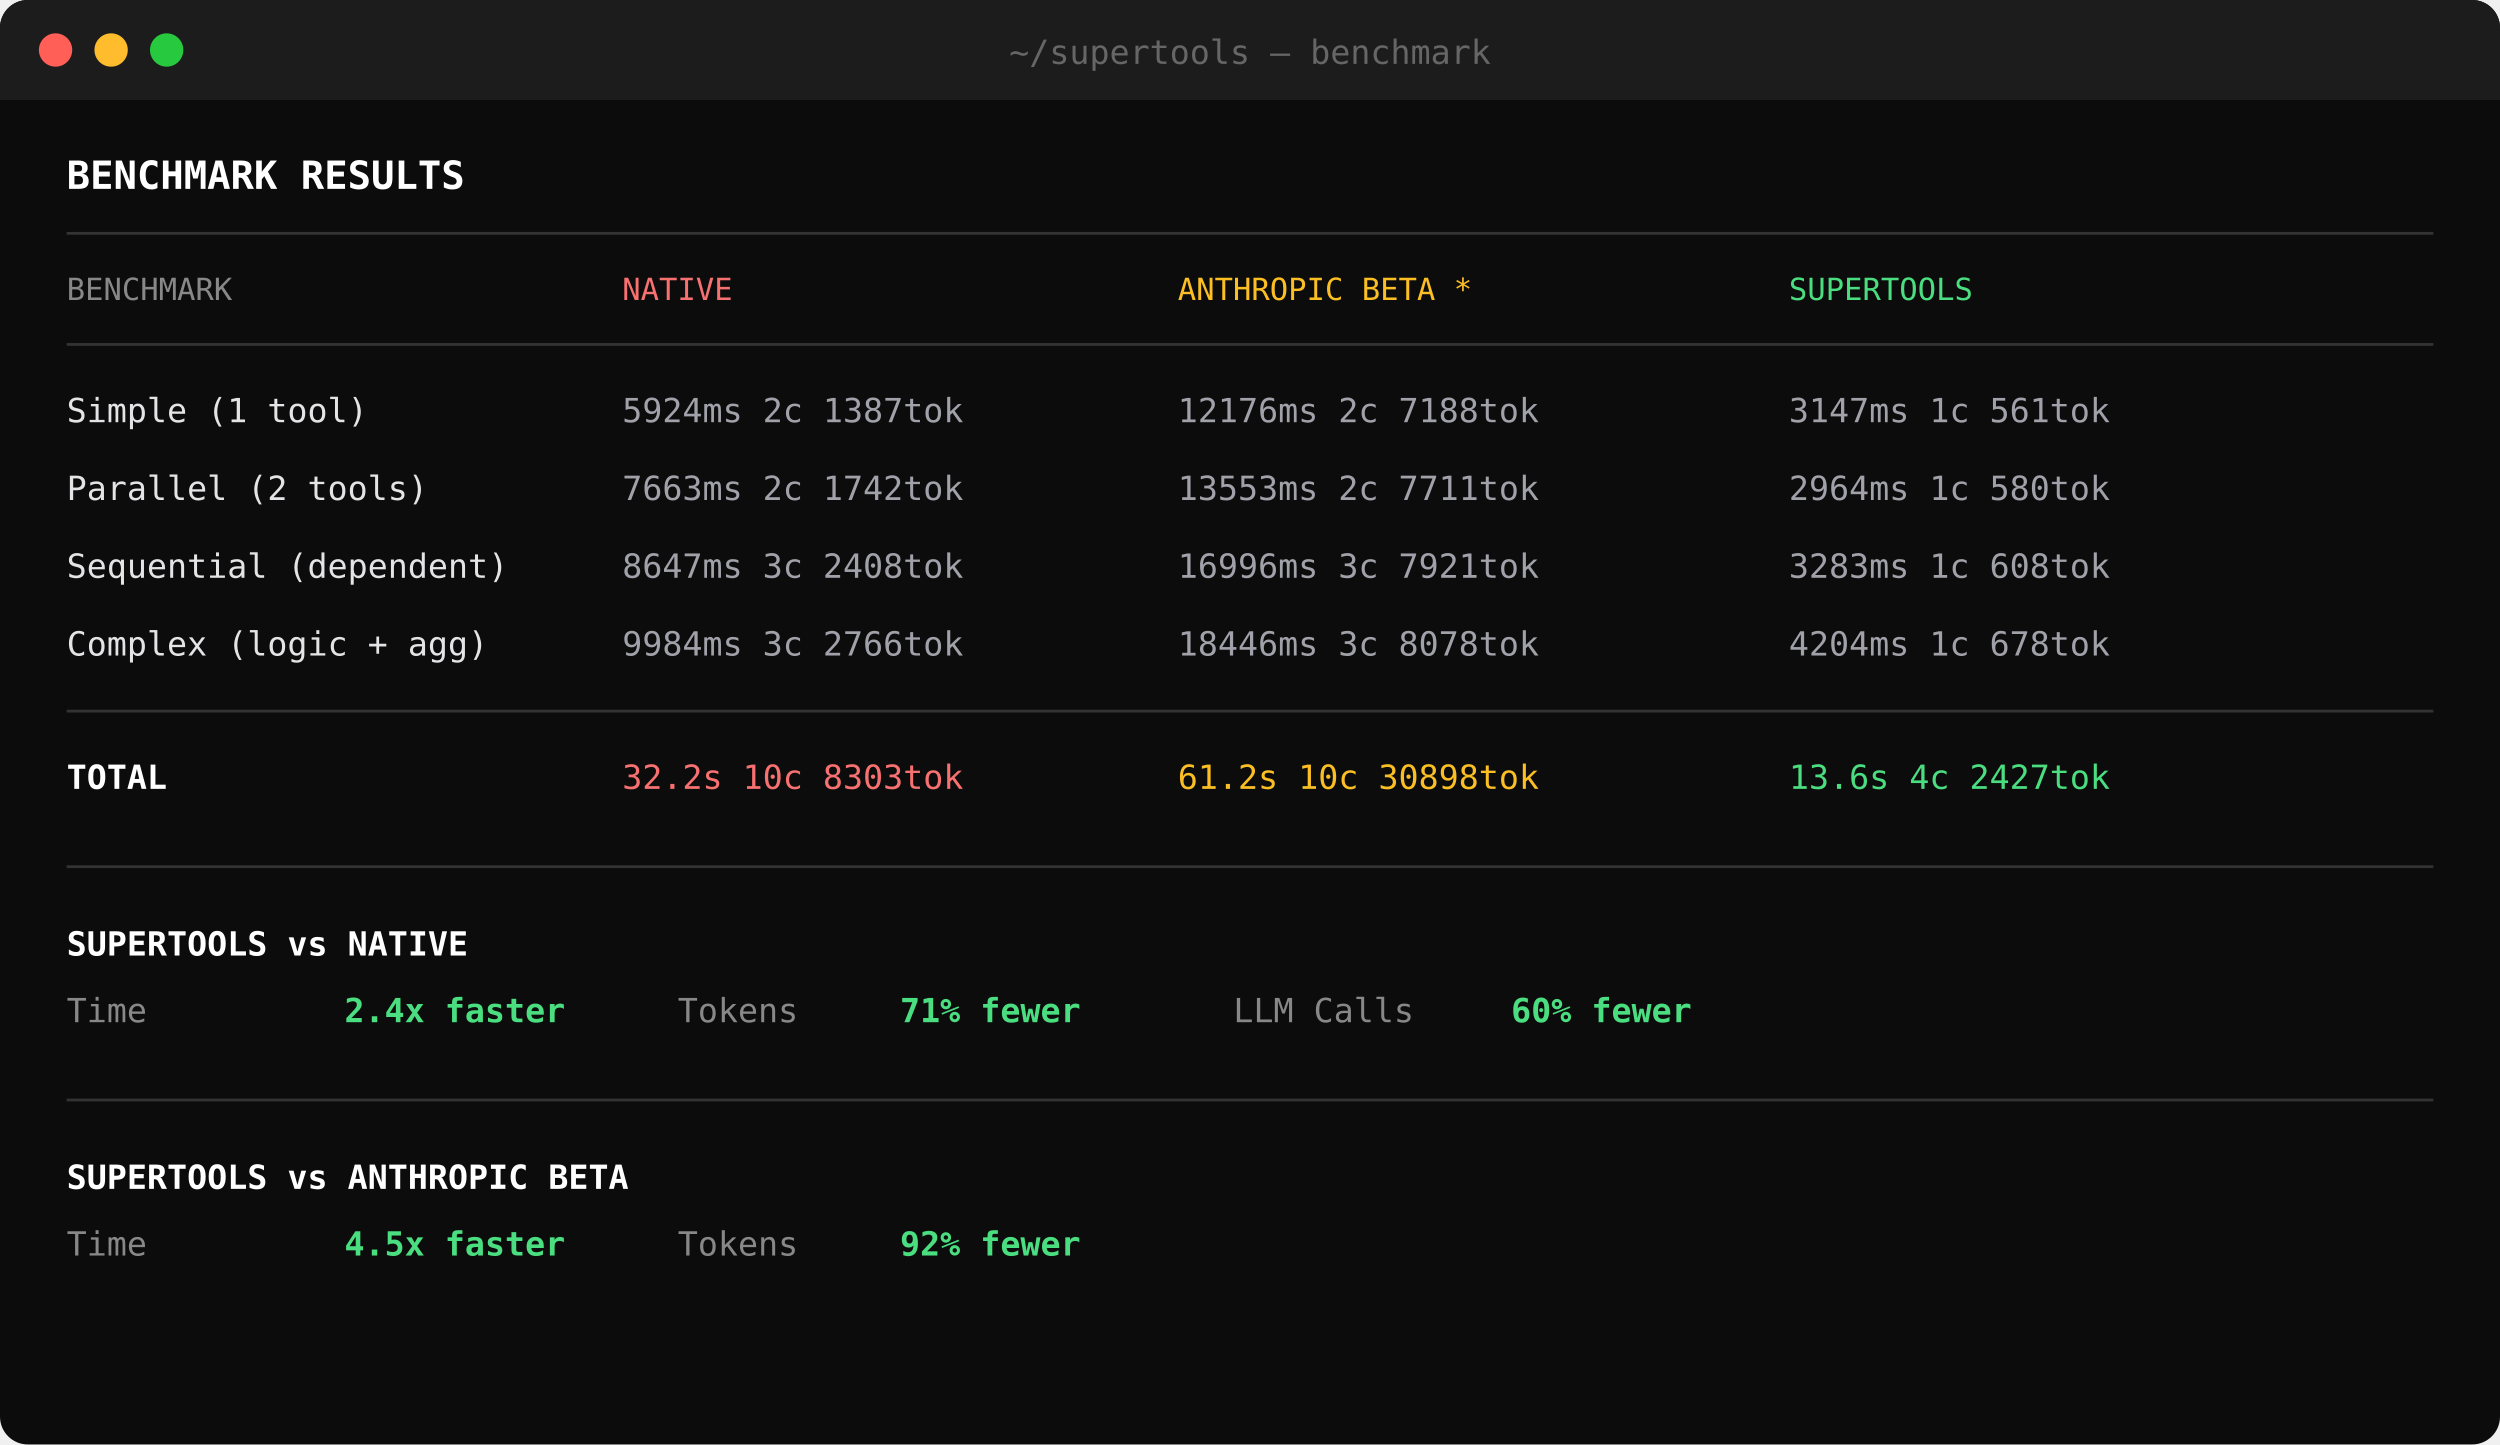
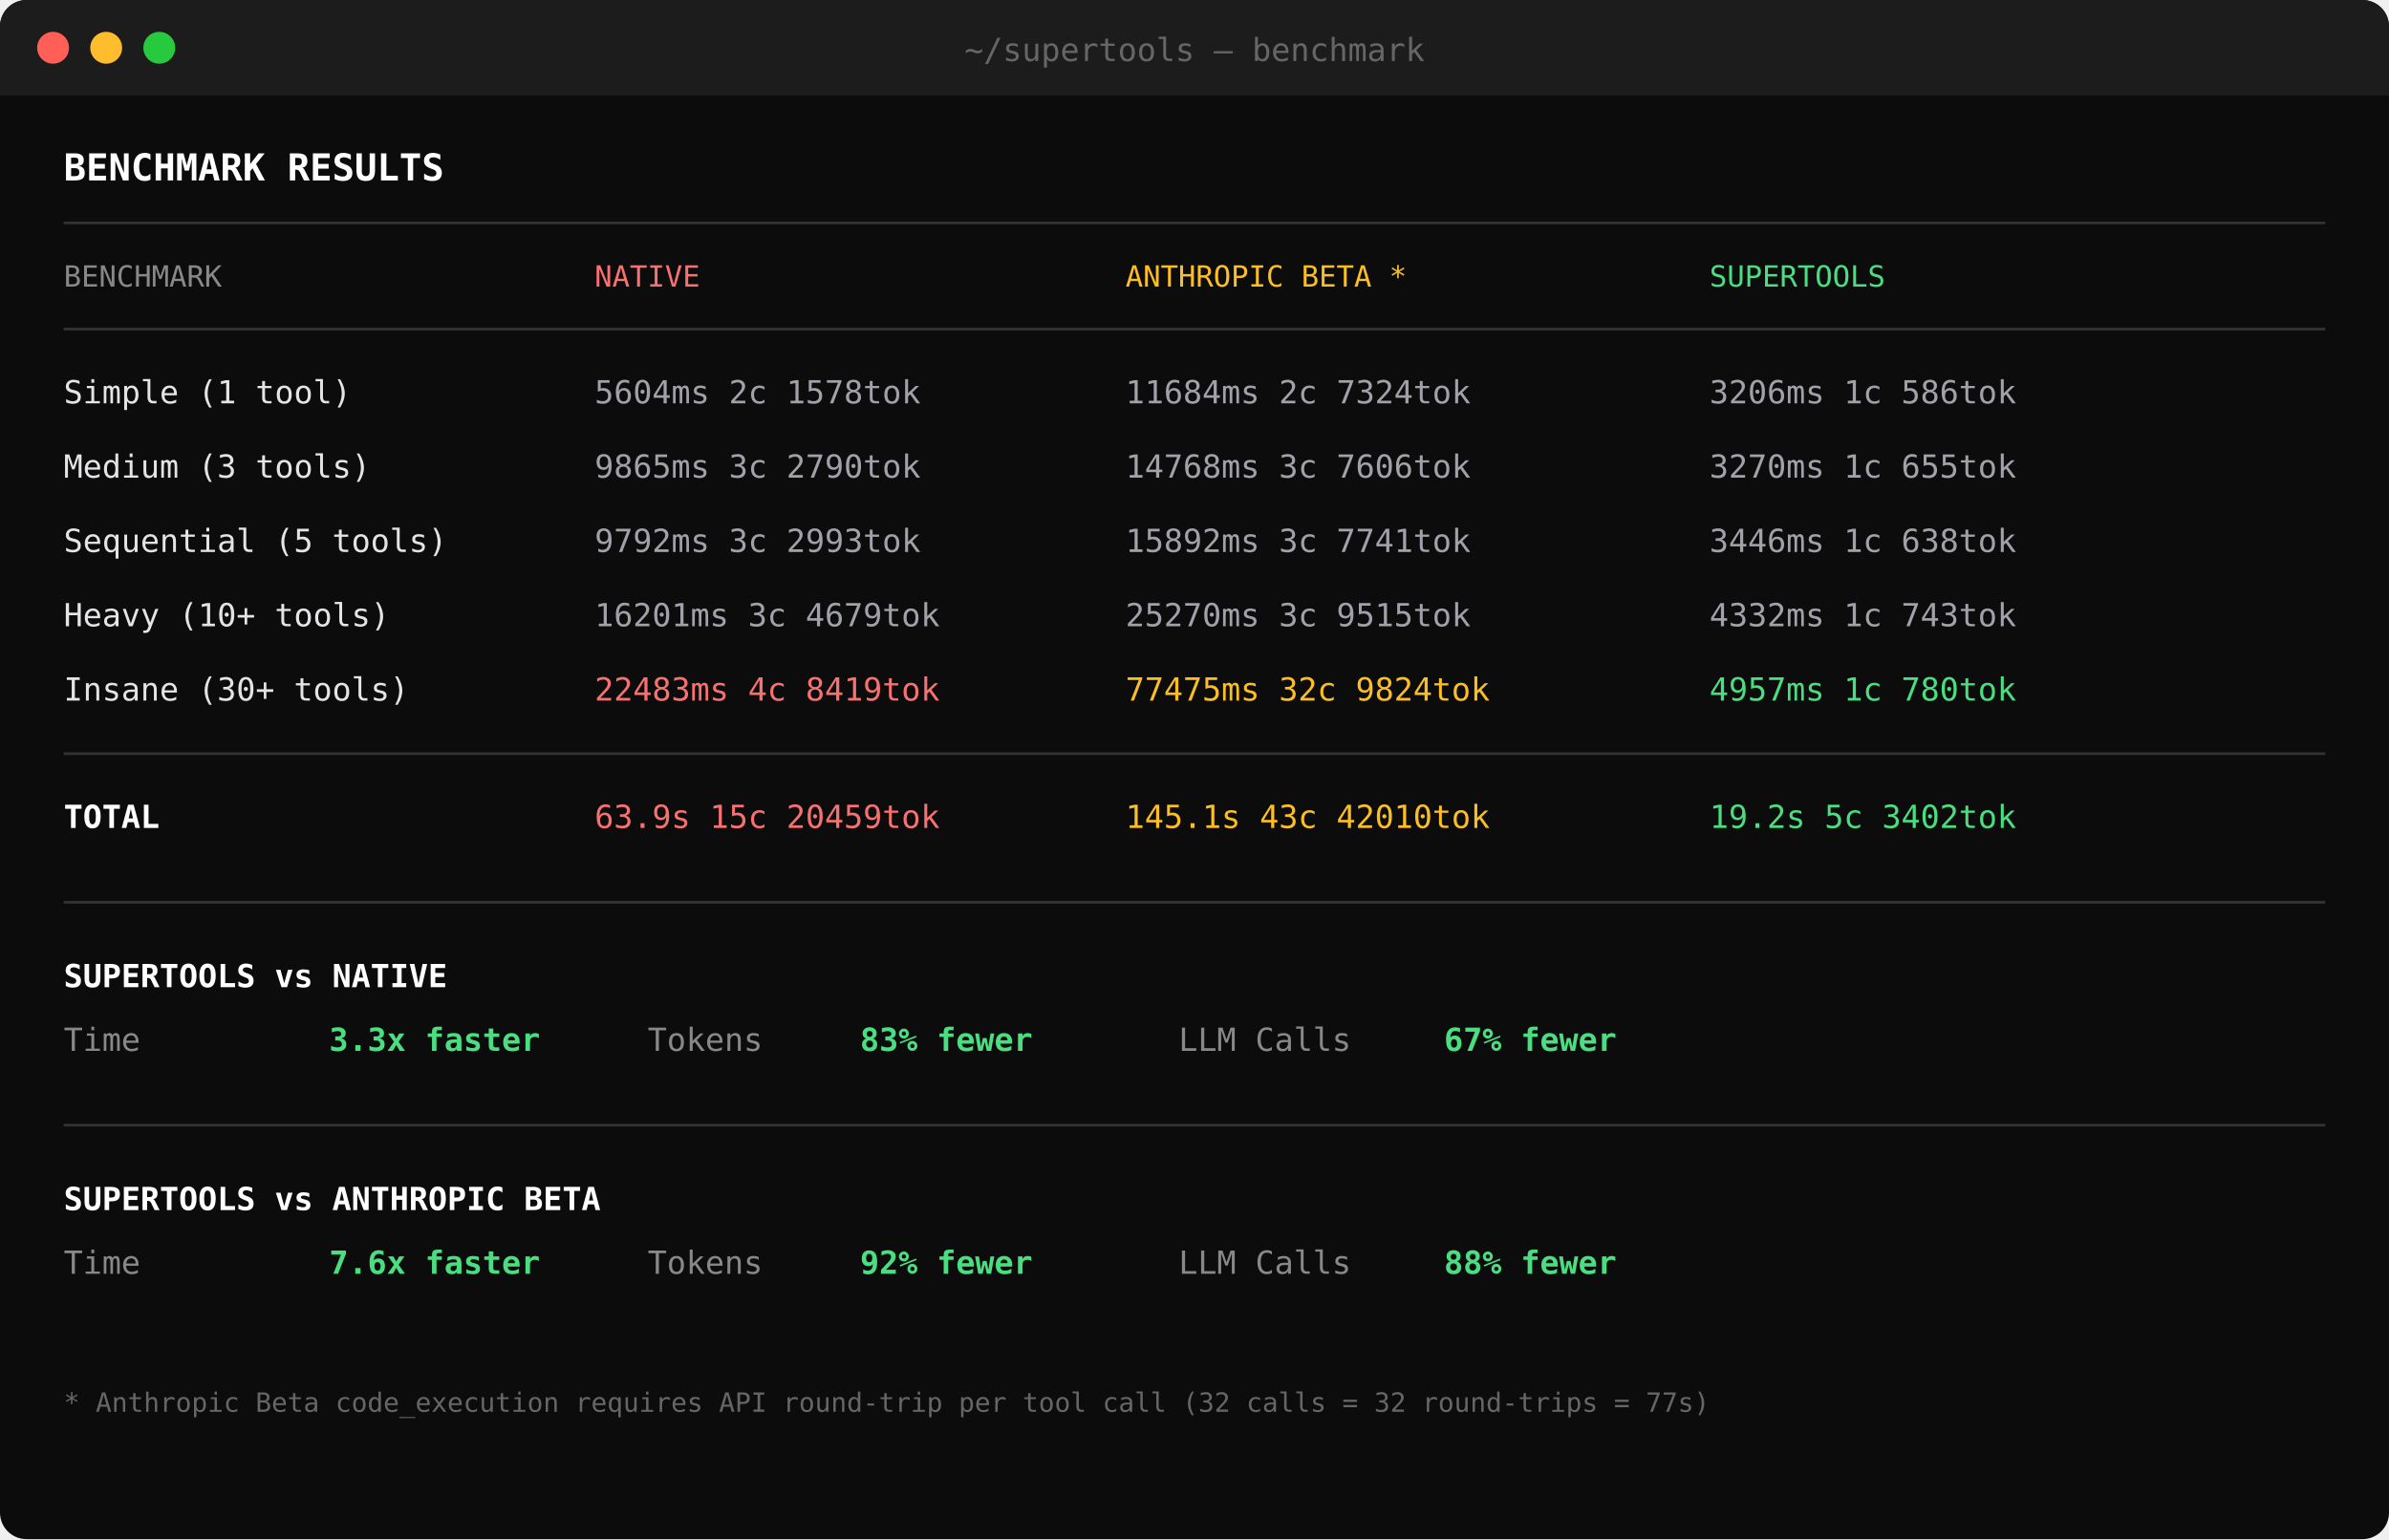
- <svg xmlns="http://www.w3.org/2000/svg" width="900" height="520" viewBox="0 0 900 520" fill="none">
-   <rect width="900" height="520" rx="10" fill="#0c0c0c" />
+ <svg xmlns="http://www.w3.org/2000/svg" width="900" height="580" viewBox="0 0 900 580" fill="none">
+   <rect width="900" height="580" rx="10" fill="#0c0c0c" />
  <rect width="900" height="36" rx="10" fill="#1c1c1c" />
  <rect y="26" width="900" height="10" fill="#1c1c1c" />
  <circle cx="20" cy="18" r="6" fill="#ff5f56" />
  <circle cx="40" cy="18" r="6" fill="#ffbd2e" />
  <circle cx="60" cy="18" r="6" fill="#27c93f" />
  <text x="450" y="23" text-anchor="middle" fill="#666666" font-family="'SF Mono', 'Fira Code', Consolas, monospace" font-size="12">~/supertools — benchmark</text>
  <g transform="translate(24, 52)" font-family="'SF Mono', 'Fira Code', Consolas, monospace">
    <text y="16" fill="#ffffff" font-size="14" font-weight="600">BENCHMARK RESULTS</text>
    <line x1="0" y1="32" x2="852" y2="32" stroke="#333333" stroke-width="1" />
    <g transform="translate(0, 56)">
      <text x="0" y="0" fill="#888888" font-size="11">BENCHMARK</text>
      <text x="200" y="0" fill="#f87171" font-size="11">NATIVE</text>
      <text x="400" y="0" fill="#fbbf24" font-size="11">ANTHROPIC BETA *</text>
      <text x="620" y="0" fill="#4ade80" font-size="11">SUPERTOOLS</text>
    </g>
    <line x1="0" y1="72" x2="852" y2="72" stroke="#333333" stroke-width="1" />
    <g transform="translate(0, 100)">
      <text x="0" y="0" fill="#e4e4e7" font-size="12">Simple (1 tool)</text>
-       <text x="200" y="0" fill="#a1a1aa" font-size="12"> 5924ms  2c  1387tok</text>
-       <text x="400" y="0" fill="#a1a1aa" font-size="12">12176ms  2c  7188tok</text>
-       <text x="620" y="0" fill="#a1a1aa" font-size="12"> 3147ms  1c   561tok</text>
+       <text x="200" y="0" fill="#a1a1aa" font-size="12"> 5604ms  2c  1578tok</text>
+       <text x="400" y="0" fill="#a1a1aa" font-size="12">11684ms  2c  7324tok</text>
+       <text x="620" y="0" fill="#a1a1aa" font-size="12"> 3206ms  1c   586tok</text>
    </g>
    <g transform="translate(0, 128)">
-       <text x="0" y="0" fill="#e4e4e7" font-size="12">Parallel (2 tools)</text>
-       <text x="200" y="0" fill="#a1a1aa" font-size="12"> 7663ms  2c  1742tok</text>
-       <text x="400" y="0" fill="#a1a1aa" font-size="12">13553ms  2c  7711tok</text>
-       <text x="620" y="0" fill="#a1a1aa" font-size="12"> 2964ms  1c   580tok</text>
+       <text x="0" y="0" fill="#e4e4e7" font-size="12">Medium (3 tools)</text>
+       <text x="200" y="0" fill="#a1a1aa" font-size="12"> 9865ms  3c  2790tok</text>
+       <text x="400" y="0" fill="#a1a1aa" font-size="12">14768ms  3c  7606tok</text>
+       <text x="620" y="0" fill="#a1a1aa" font-size="12"> 3270ms  1c   655tok</text>
    </g>
    <g transform="translate(0, 156)">
-       <text x="0" y="0" fill="#e4e4e7" font-size="12">Sequential (dependent)</text>
-       <text x="200" y="0" fill="#a1a1aa" font-size="12"> 8647ms  3c  2408tok</text>
-       <text x="400" y="0" fill="#a1a1aa" font-size="12">16996ms  3c  7921tok</text>
-       <text x="620" y="0" fill="#a1a1aa" font-size="12"> 3283ms  1c   608tok</text>
+       <text x="0" y="0" fill="#e4e4e7" font-size="12">Sequential (5 tools)</text>
+       <text x="200" y="0" fill="#a1a1aa" font-size="12"> 9792ms  3c  2993tok</text>
+       <text x="400" y="0" fill="#a1a1aa" font-size="12">15892ms  3c  7741tok</text>
+       <text x="620" y="0" fill="#a1a1aa" font-size="12"> 3446ms  1c   638tok</text>
    </g>
    <g transform="translate(0, 184)">
-       <text x="0" y="0" fill="#e4e4e7" font-size="12">Complex (logic + agg)</text>
-       <text x="200" y="0" fill="#a1a1aa" font-size="12"> 9984ms  3c  2766tok</text>
-       <text x="400" y="0" fill="#a1a1aa" font-size="12">18446ms  3c  8078tok</text>
-       <text x="620" y="0" fill="#a1a1aa" font-size="12"> 4204ms  1c   678tok</text>
+       <text x="0" y="0" fill="#e4e4e7" font-size="12">Heavy (10+ tools)</text>
+       <text x="200" y="0" fill="#a1a1aa" font-size="12">16201ms  3c  4679tok</text>
+       <text x="400" y="0" fill="#a1a1aa" font-size="12">25270ms  3c  9515tok</text>
+       <text x="620" y="0" fill="#a1a1aa" font-size="12"> 4332ms  1c   743tok</text>
    </g>
-     <line x1="0" y1="204" x2="852" y2="204" stroke="#333333" stroke-width="1" />
-     <g transform="translate(0, 232)">
+     <g transform="translate(0, 212)">
+       <text x="0" y="0" fill="#e4e4e7" font-size="12">Insane (30+ tools)</text>
+       <text x="200" y="0" fill="#f87171" font-size="12">22483ms  4c  8419tok</text>
+       <text x="400" y="0" fill="#fbbf24" font-size="12">77475ms 32c  9824tok</text>
+       <text x="620" y="0" fill="#4ade80" font-size="12"> 4957ms  1c   780tok</text>
+     </g>
+     <line x1="0" y1="232" x2="852" y2="232" stroke="#333333" stroke-width="1" />
+     <g transform="translate(0, 260)">
      <text x="0" y="0" fill="#ffffff" font-size="12" font-weight="600">TOTAL</text>
-       <text x="200" y="0" fill="#f87171" font-size="12" font-weight="500">32.2s  10c  8303tok</text>
-       <text x="400" y="0" fill="#fbbf24" font-size="12" font-weight="500">61.2s  10c 30898tok</text>
-       <text x="620" y="0" fill="#4ade80" font-size="12" font-weight="500">13.6s   4c  2427tok</text>
+       <text x="200" y="0" fill="#f87171" font-size="12" font-weight="500">63.9s  15c 20459tok</text>
+       <text x="400" y="0" fill="#fbbf24" font-size="12" font-weight="500">145.1s 43c 42010tok</text>
+       <text x="620" y="0" fill="#4ade80" font-size="12" font-weight="500">19.2s   5c  3402tok</text>
    </g>
-     <line x1="0" y1="260" x2="852" y2="260" stroke="#333333" stroke-width="1" />
-     <text y="292" fill="#ffffff" font-size="12" font-weight="600">SUPERTOOLS vs NATIVE</text>
-     <g transform="translate(0, 316)">
+     <line x1="0" y1="288" x2="852" y2="288" stroke="#333333" stroke-width="1" />
+     <text y="320" fill="#ffffff" font-size="12" font-weight="600">SUPERTOOLS vs NATIVE</text>
+     <g transform="translate(0, 344)">
      <text x="0" y="0" fill="#888888" font-size="12">Time</text>
-       <text x="100" y="0" fill="#4ade80" font-size="12" font-weight="600">2.4x faster</text>
+       <text x="100" y="0" fill="#4ade80" font-size="12" font-weight="600">3.3x faster</text>
    </g>
-     <g transform="translate(220, 316)">
+     <g transform="translate(220, 344)">
      <text x="0" y="0" fill="#888888" font-size="12">Tokens</text>
-       <text x="80" y="0" fill="#4ade80" font-size="12" font-weight="600">71% fewer</text>
+       <text x="80" y="0" fill="#4ade80" font-size="12" font-weight="600">83% fewer</text>
    </g>
-     <g transform="translate(420, 316)">
+     <g transform="translate(420, 344)">
      <text x="0" y="0" fill="#888888" font-size="12">LLM Calls</text>
-       <text x="100" y="0" fill="#4ade80" font-size="12" font-weight="600">60% fewer</text>
+       <text x="100" y="0" fill="#4ade80" font-size="12" font-weight="600">67% fewer</text>
    </g>
-     <line x1="0" y1="344" x2="852" y2="344" stroke="#333333" stroke-width="1" />
-     <text y="376" fill="#ffffff" font-size="12" font-weight="600">SUPERTOOLS vs ANTHROPIC BETA</text>
-     <g transform="translate(0, 400)">
+     <line x1="0" y1="372" x2="852" y2="372" stroke="#333333" stroke-width="1" />
+     <text y="404" fill="#ffffff" font-size="12" font-weight="600">SUPERTOOLS vs ANTHROPIC BETA</text>
+     <g transform="translate(0, 428)">
      <text x="0" y="0" fill="#888888" font-size="12">Time</text>
-       <text x="100" y="0" fill="#4ade80" font-size="12" font-weight="600">4.5x faster</text>
+       <text x="100" y="0" fill="#4ade80" font-size="12" font-weight="600">7.6x faster</text>
    </g>
-     <g transform="translate(220, 400)">
+     <g transform="translate(220, 428)">
      <text x="0" y="0" fill="#888888" font-size="12">Tokens</text>
      <text x="80" y="0" fill="#4ade80" font-size="12" font-weight="600">92% fewer</text>
    </g>
+     <g transform="translate(420, 428)">
+       <text x="0" y="0" fill="#888888" font-size="12">LLM Calls</text>
+       <text x="100" y="0" fill="#4ade80" font-size="12" font-weight="600">88% fewer</text>
+     </g>
+     <text y="480" fill="#666666" font-size="10">* Anthropic Beta code_execution requires API round-trip per tool call (32 calls = 32 round-trips = 77s)</text>
  </g>
</svg>
